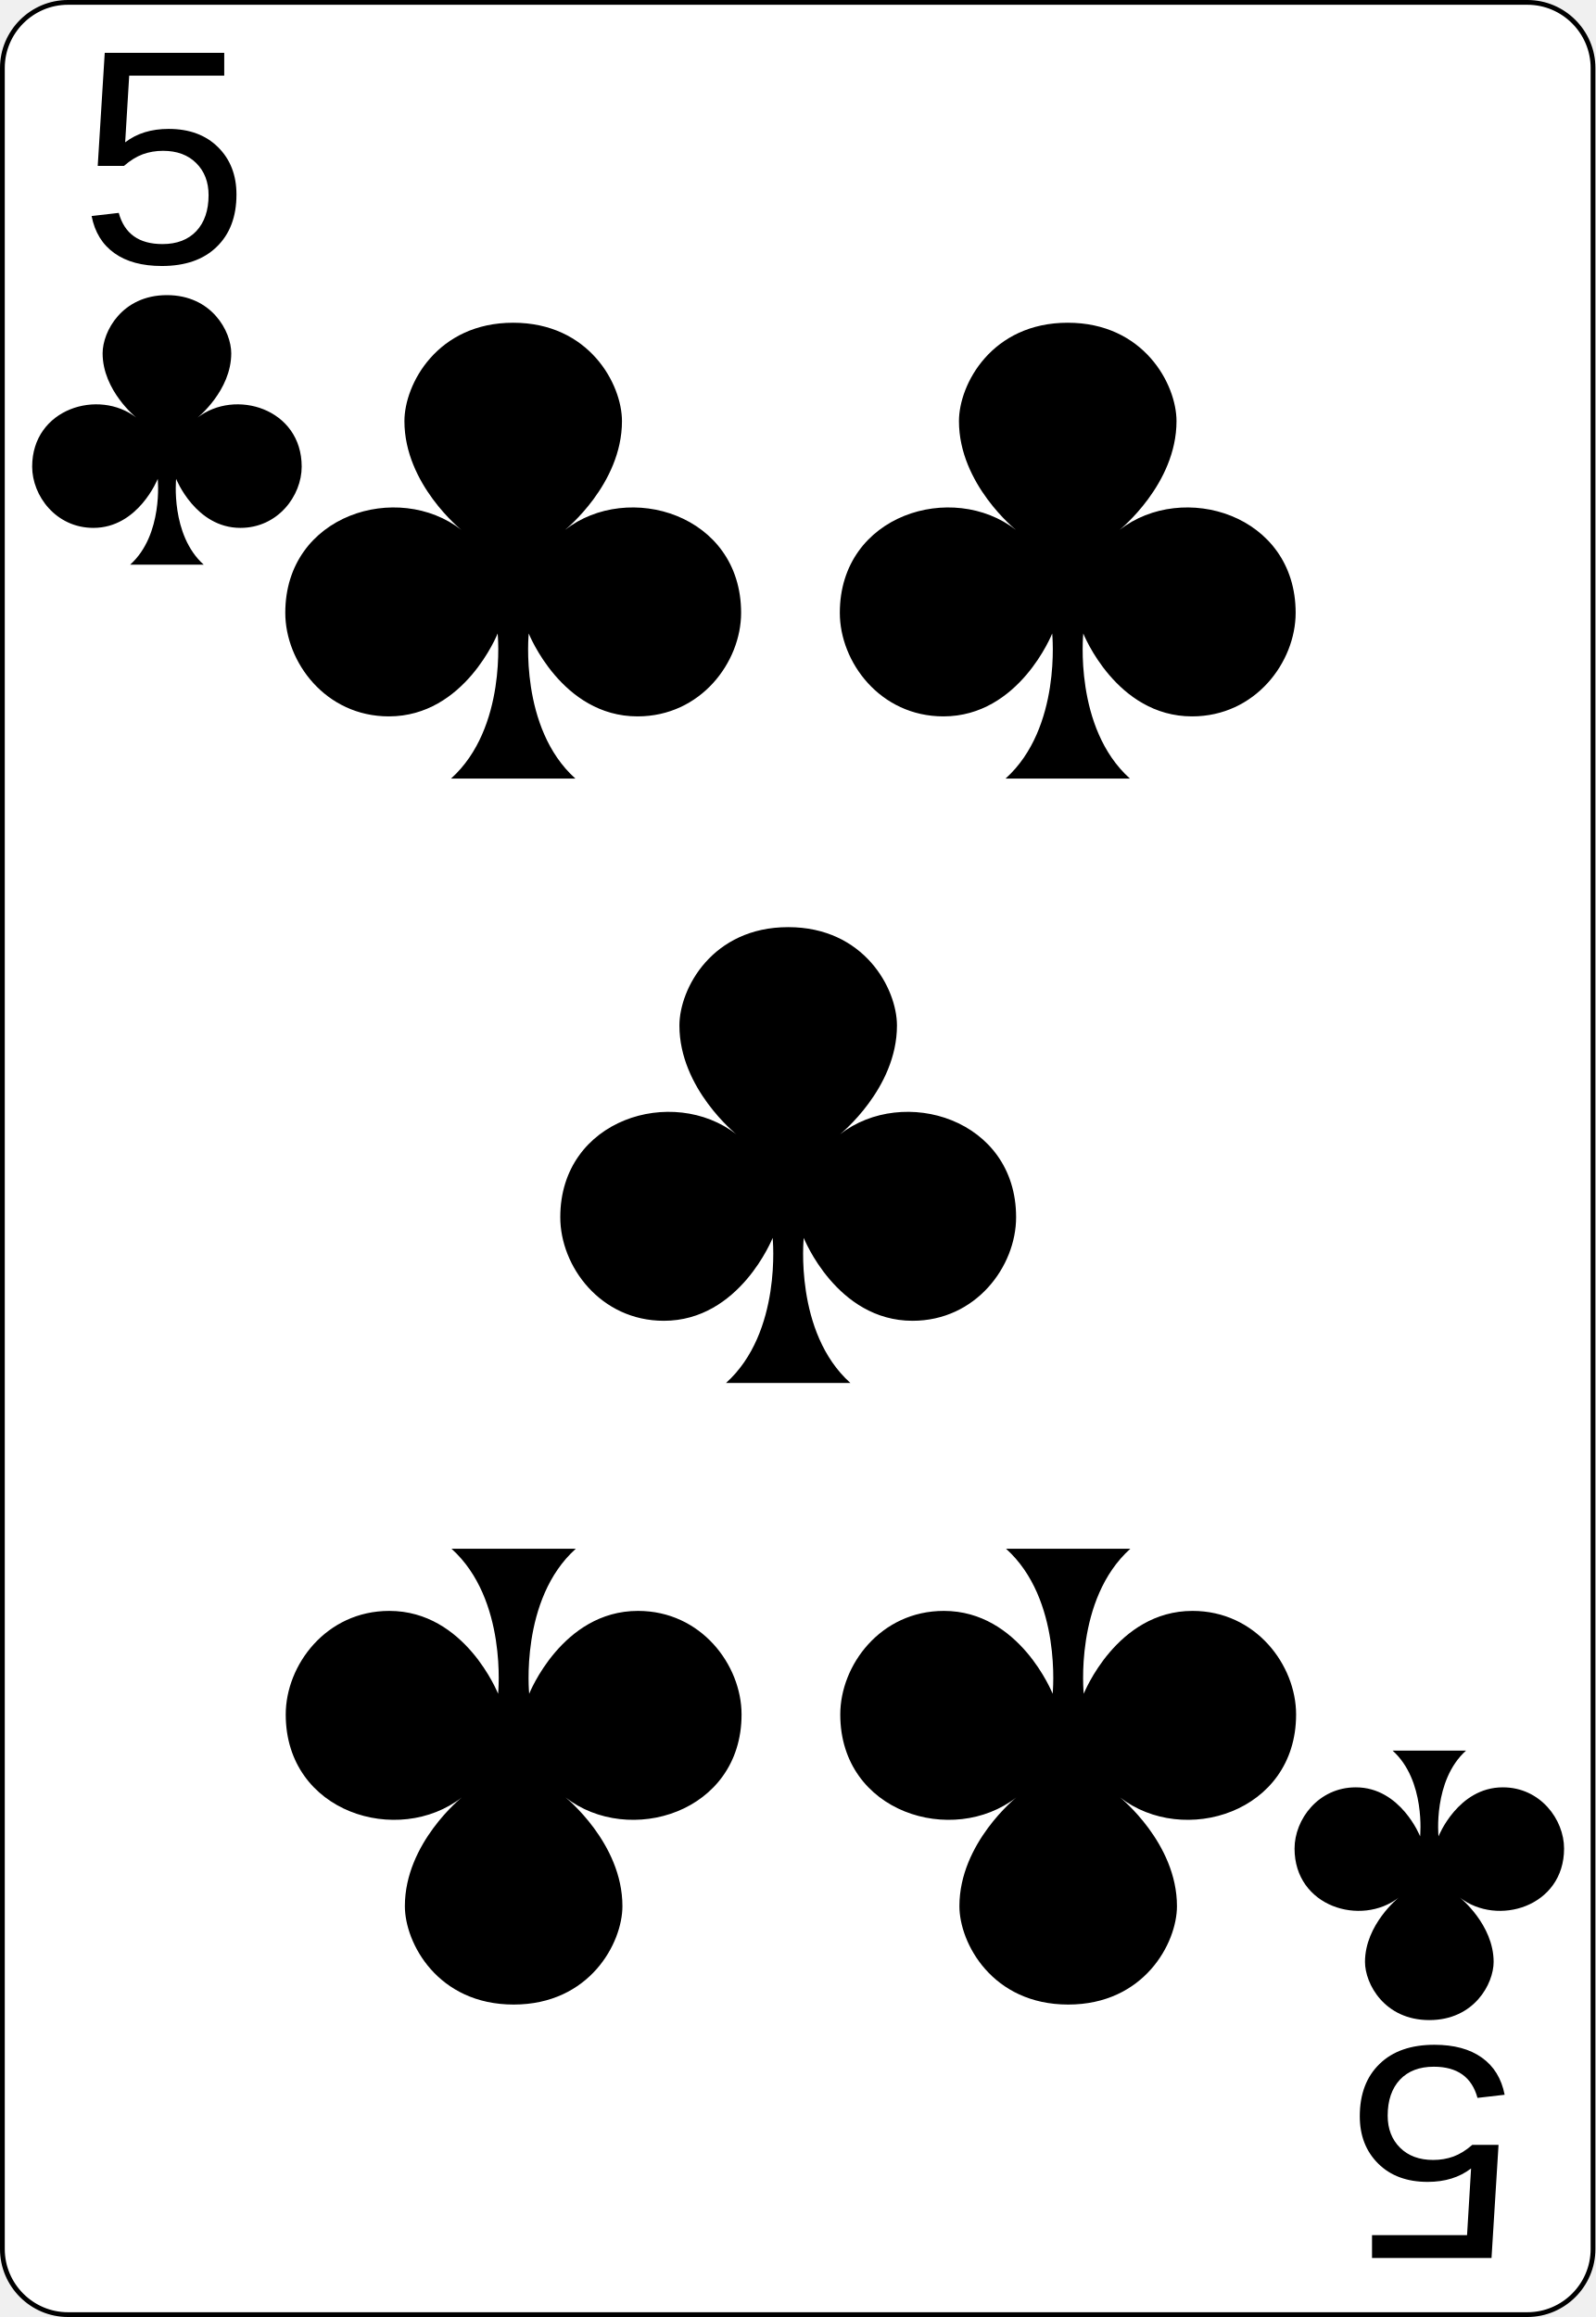
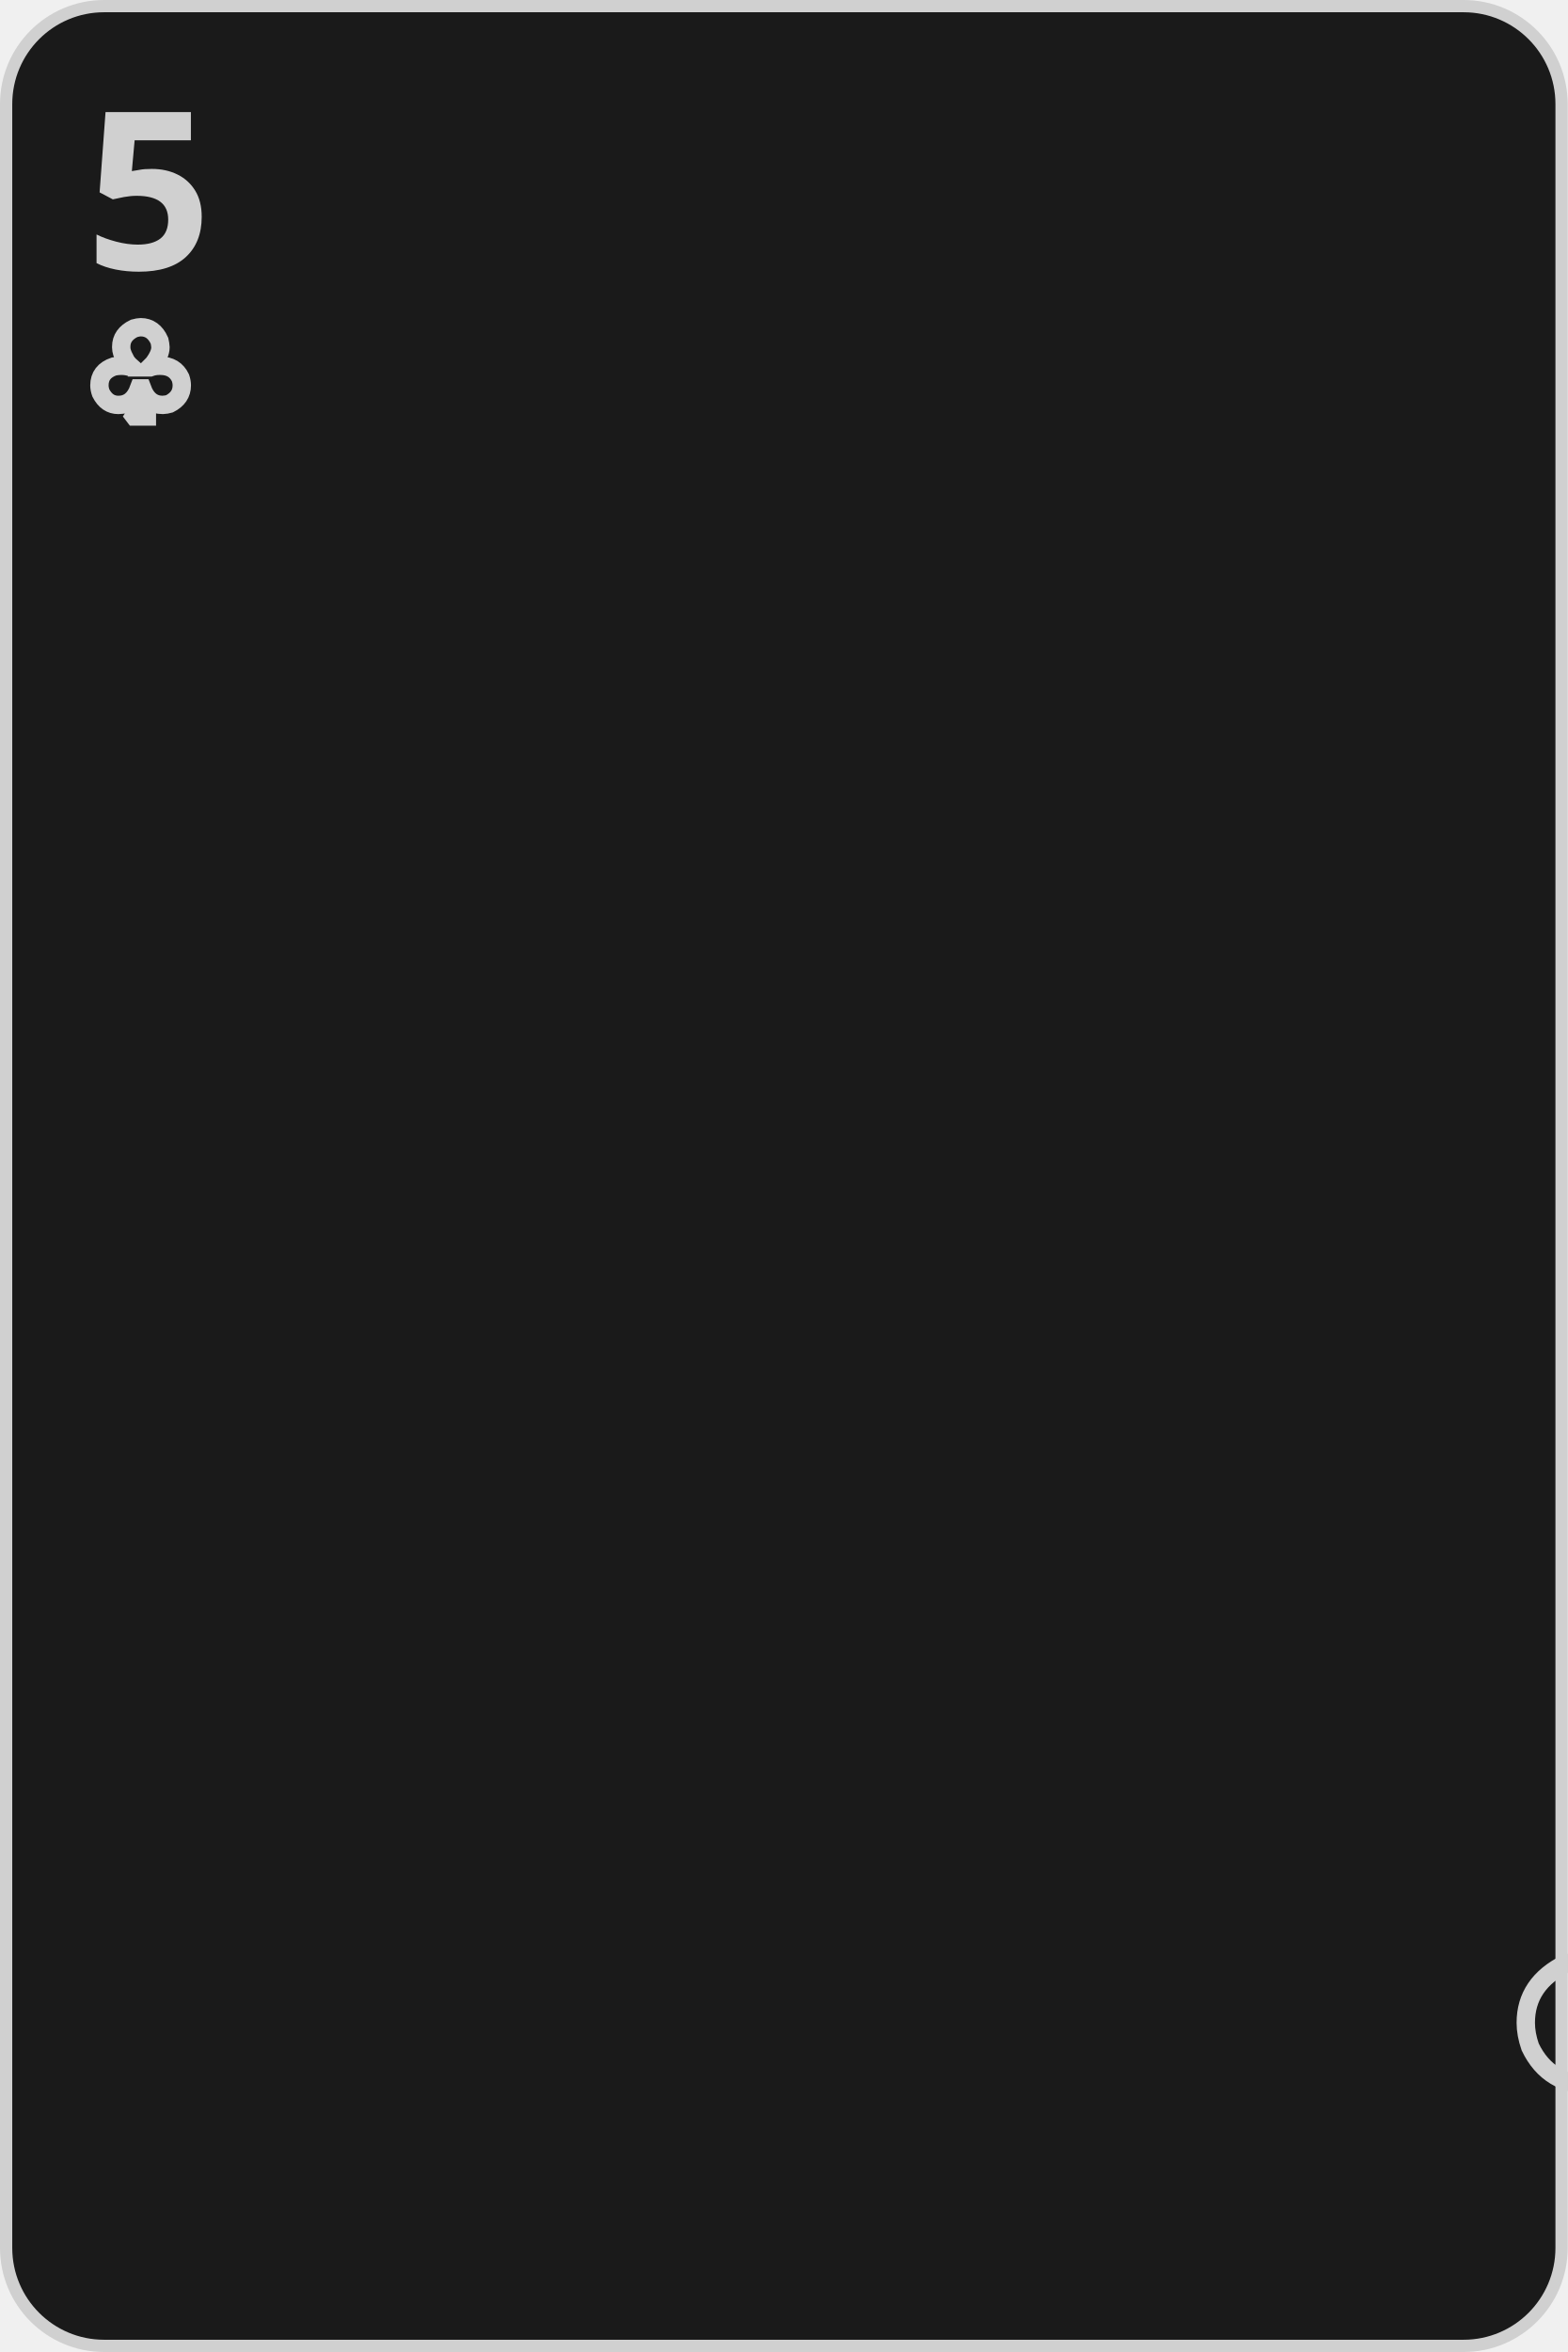
- <svg xmlns="http://www.w3.org/2000/svg" xmlns:xlink="http://www.w3.org/1999/xlink" width="167.087pt" height="242.667pt" viewBox="0 0 167.087 242.667" xml:space="preserve" id="svg2" version="1.1">
-   <defs id="defs41">
-     <radialGradient xlink:href="#linearGradient2984" id="radialGradient3760" cx="48.231" cy="18.138" fx="48.231" fy="18.138" r="9.5" gradientUnits="userSpaceOnUse" gradientTransform="matrix(-1.560526,0.01828294,-0.02684055,-2.290953,123.9838,58.80911)" />
-     <linearGradient id="linearGradient2984">
-       <stop style="stop-color:#000000;stop-opacity:1;" offset="0" id="stop2986" />
-       <stop style="stop-color:#000000;stop-opacity:0.656;" offset="1" id="stop2988" />
-     </linearGradient>
-     <radialGradient xlink:href="#linearGradient3784" id="radialGradient3792" cx="171.487" cy="511.223" fx="171.487" fy="511.223" r="81.903" gradientTransform="matrix(1.152989,-0.6739155,0.3948202,0.6754904,-233.6326,270.4008)" gradientUnits="userSpaceOnUse" />
-     <linearGradient id="linearGradient3784">
-       <stop style="stop-color:#ffffff;stop-opacity:0.534;" offset="0" id="stop3786" />
-       <stop style="stop-color:#000000;stop-opacity:0;" offset="1" id="stop3788" />
-     </linearGradient>
-     <radialGradient r="81.903" fy="511.223" fx="171.487" cy="511.223" cx="171.487" gradientTransform="matrix(1.152989,-0.6739155,0.3948202,0.6754904,-233.6326,270.4008)" gradientUnits="userSpaceOnUse" id="radialGradient3855" xlink:href="#linearGradient3784-4" />
-     <linearGradient id="linearGradient3784-4">
-       <stop style="stop-color:#ffffff;stop-opacity:0.519;" offset="0" id="stop3786-8" />
-       <stop style="stop-color:#000000;stop-opacity:0;" offset="1" id="stop3788-6" />
-     </linearGradient>
-     <radialGradient r="81.903" fy="461.841" fx="181.694" cy="461.841" cx="181.694" gradientTransform="matrix(1.152989,-0.6739155,0.3948202,0.6754904,-233.6326,270.4008)" gradientUnits="userSpaceOnUse" id="radialGradient3916" xlink:href="#linearGradient3784-3" />
-     <linearGradient id="linearGradient3784-3">
-       <stop style="stop-color:#ffffff;stop-opacity:0.702;" offset="0" id="stop3786-86" />
-       <stop style="stop-color:#000000;stop-opacity:0;" offset="1" id="stop3788-2" />
-     </linearGradient>
-   </defs>
-   <g id="Layer_x0020_1" style="fill-rule:nonzero;clip-rule:nonzero;stroke:#000000;stroke-miterlimit:4;">
-     <path style="fill:#FFFFFF;stroke-width:0.5;" d="M166.837,235.548c0,3.777-3.087,6.869-6.871,6.869H7.111c-3.775,0-6.861-3.092-6.861-6.869V7.12C0.25,3.343,3.336,0.25,7.111,0.25h152.855    c3.784,0,6.871,3.093,6.871,6.87v228.428z" id="path5" />
-     <g style="stroke:none;" id="g7">
-       <g id="g9">
- 				
- 			</g>
-     </g>
-     <g id="g15">
- 			
- 		</g>
-     <g id="g19">
- 			
- 		</g>
-     <g style="stroke:none;" id="g23">
-       <g id="g25">
- 				
- 			</g>
-     </g>
-     <g style="stroke:none;" id="g31">
-       <g id="g33">
- 				
- 			</g>
-     </g>
-   </g>
-   <text xml:space="preserve" style="font-size:32px;font-style:normal;font-weight:normal;line-height:125%;letter-spacing:0px;word-spacing:0px;fill:#000000;fill-opacity:1;stroke:none;font-family:Bitstream Vera Sans" x="8.311" y="27.548" id="text3788">
-     <tspan id="tspan3790" x="8.311" y="27.548" style="font-style:normal;font-variant:normal;font-weight:normal;font-stretch:normal;font-family:Arial;-inkscape-font-specification:Arial">5</tspan>
-   </text>
-   <g transform="matrix(1.485651,0,0,1.485651,-54.02466,10.01807)" id="layer1-1-4">
-     <path id="cl-9" d="m 50.291,22.698 c 0,0 2.375,-1.9 2.375,-4.534 0,-1.542 -1.369,-4.102 -4.534,-4.102 -3.165,0 -4.534,2.561 -4.534,4.102 0,2.634 2.375,4.534 2.375,4.534 -2.638,-2.055 -7.341,-0.652 -7.341,3.455 0,2.056 1.68,4.318 4.318,4.318 3.165,0 4.534,-3.455 4.534,-3.455 0,0 0.402,3.938 -1.943,6.046 h 5.182 c -2.345,-2.107 -1.943,-6.046 -1.943,-6.046 0,0 1.369,3.455 4.534,3.455 2.639,0 4.318,-2.263 4.318,-4.318 0,-4.107 -4.703,-5.51 -7.341,-3.455 z" style="fill:#000000" />
-   </g>
-   <text xml:space="preserve" style="font-size:32px;font-style:normal;font-weight:normal;line-height:125%;letter-spacing:0px;word-spacing:0px;fill:#000000;fill-opacity:1;stroke:none;font-family:Bitstream Vera Sans" x="-158.864" y="-214.467" id="text3788-8" transform="scale(-1,-1)">
-     <tspan id="tspan3790-7" x="-158.864" y="-214.467" style="font-style:normal;font-variant:normal;font-weight:normal;font-stretch:normal;font-family:Arial;-inkscape-font-specification:Arial">5</tspan>
-   </text>
-   <g transform="matrix(-1.485651,0,0,-1.485651,221.1992,232.4618)" id="layer1-1-4-1">
-     <path id="cl-9-7" d="m 50.291,22.698 c 0,0 2.375,-1.9 2.375,-4.534 0,-1.542 -1.369,-4.102 -4.534,-4.102 -3.165,0 -4.534,2.561 -4.534,4.102 0,2.634 2.375,4.534 2.375,4.534 -2.638,-2.055 -7.341,-0.652 -7.341,3.455 0,2.056 1.68,4.318 4.318,4.318 3.165,0 4.534,-3.455 4.534,-3.455 0,0 0.402,3.938 -1.943,6.046 h 5.182 c -2.345,-2.107 -1.943,-6.046 -1.943,-6.046 0,0 1.369,3.455 4.534,3.455 2.639,0 4.318,-2.263 4.318,-4.318 0,-4.107 -4.703,-5.51 -7.341,-3.455 z" style="fill:#000000" />
-   </g>
-   <g transform="matrix(2.512578,0,0,2.512578,-67.18839,-1.531116)" id="layer1-1-4-8">
-     <path id="cl-9-8" d="m 50.291,22.698 c 0,0 2.375,-1.9 2.375,-4.534 0,-1.542 -1.369,-4.102 -4.534,-4.102 -3.165,0 -4.534,2.561 -4.534,4.102 0,2.634 2.375,4.534 2.375,4.534 -2.638,-2.055 -7.341,-0.652 -7.341,3.455 0,2.056 1.68,4.318 4.318,4.318 3.165,0 4.534,-3.455 4.534,-3.455 0,0 0.402,3.938 -1.943,6.046 h 5.182 c -2.345,-2.107 -1.943,-6.046 -1.943,-6.046 0,0 1.369,3.455 4.534,3.455 2.639,0 4.318,-2.263 4.318,-4.318 0,-4.107 -4.703,-5.51 -7.341,-3.455 z" style="fill:#000000" />
-   </g>
-   <g transform="matrix(-2.512578,0,0,-2.512578,174.7295,245.2751)" id="layer1-1-4-8-0">
-     <path id="cl-9-8-6" d="m 50.291,22.698 c 0,0 2.375,-1.9 2.375,-4.534 0,-1.542 -1.369,-4.102 -4.534,-4.102 -3.165,0 -4.534,2.561 -4.534,4.102 0,2.634 2.375,4.534 2.375,4.534 -2.638,-2.055 -7.341,-0.652 -7.341,3.455 0,2.056 1.68,4.318 4.318,4.318 3.165,0 4.534,-3.455 4.534,-3.455 0,0 0.402,3.938 -1.943,6.046 h 5.182 c -2.345,-2.107 -1.943,-6.046 -1.943,-6.046 0,0 1.369,3.455 4.534,3.455 2.639,0 4.318,-2.263 4.318,-4.318 0,-4.107 -4.703,-5.51 -7.341,-3.455 z" style="fill:#000000" />
-   </g>
-   <g transform="matrix(2.512578,0,0,2.512578,-9.111586,-1.531113)" id="layer1-1-4-8-2">
-     <path id="cl-9-8-66" d="m 50.291,22.698 c 0,0 2.375,-1.9 2.375,-4.534 0,-1.542 -1.369,-4.102 -4.534,-4.102 -3.165,0 -4.534,2.561 -4.534,4.102 0,2.634 2.375,4.534 2.375,4.534 -2.638,-2.055 -7.341,-0.652 -7.341,3.455 0,2.056 1.68,4.318 4.318,4.318 3.165,0 4.534,-3.455 4.534,-3.455 0,0 0.402,3.938 -1.943,6.046 h 5.182 c -2.345,-2.107 -1.943,-6.046 -1.943,-6.046 0,0 1.369,3.455 4.534,3.455 2.639,0 4.318,-2.263 4.318,-4.318 0,-4.107 -4.703,-5.51 -7.341,-3.455 z" style="fill:#000000" />
-   </g>
-   <g transform="matrix(-2.512578,0,0,-2.512578,232.8063,245.2751)" id="layer1-1-4-8-0-4">
-     <path id="cl-9-8-6-9" d="m 50.291,22.698 c 0,0 2.375,-1.9 2.375,-4.534 0,-1.542 -1.369,-4.102 -4.534,-4.102 -3.165,0 -4.534,2.561 -4.534,4.102 0,2.634 2.375,4.534 2.375,4.534 -2.638,-2.055 -7.341,-0.652 -7.341,3.455 0,2.056 1.68,4.318 4.318,4.318 3.165,0 4.534,-3.455 4.534,-3.455 0,0 0.402,3.938 -1.943,6.046 h 5.182 c -2.345,-2.107 -1.943,-6.046 -1.943,-6.046 0,0 1.369,3.455 4.534,3.455 2.639,0 4.318,-2.263 4.318,-4.318 0,-4.107 -4.703,-5.51 -7.341,-3.455 z" style="fill:#000000" />
-   </g>
-   <g transform="matrix(2.512578,0,0,2.512578,-38.38839,61.76968)" id="layer1-1-4-8-2-6">
-     <path id="cl-9-8-0" d="m 50.291,22.698 c 0,0 2.375,-1.9 2.375,-4.534 0,-1.542 -1.369,-4.102 -4.534,-4.102 -3.165,0 -4.534,2.561 -4.534,4.102 0,2.634 2.375,4.534 2.375,4.534 -2.638,-2.055 -7.341,-0.652 -7.341,3.455 0,2.056 1.68,4.318 4.318,4.318 3.165,0 4.534,-3.455 4.534,-3.455 0,0 0.402,3.938 -1.943,6.046 h 5.182 c -2.345,-2.107 -1.943,-6.046 -1.943,-6.046 0,0 1.369,3.455 4.534,3.455 2.639,0 4.318,-2.263 4.318,-4.318 0,-4.107 -4.703,-5.51 -7.341,-3.455 z" style="fill:#000000" />
-   </g>
+ <svg xmlns="http://www.w3.org/2000/svg" width="256" height="384" viewBox="0 0 256 384">
+   <rect x="1" y="1" width="254" height="382" rx="16" ry="16" fill="#1a1a1a" stroke="#d0d0d0" stroke-width="2" />
+   <text x="14" y="44" font-family="Fira Mono" font-size="36" font-weight="700" fill="#d0d0d0">5</text>
+   <text x="14" y="68" font-family="Fira Mono" font-size="20" fill="none" stroke="#d0d0d0" stroke-width="3">♣</text>
+   <text x="242" y="350" font-family="Fira Mono" font-size="64" text-anchor="end" fill="none" stroke="#d0d0d0" stroke-width="3" transform="rotate(180 242 332)">♣</text>
</svg>
